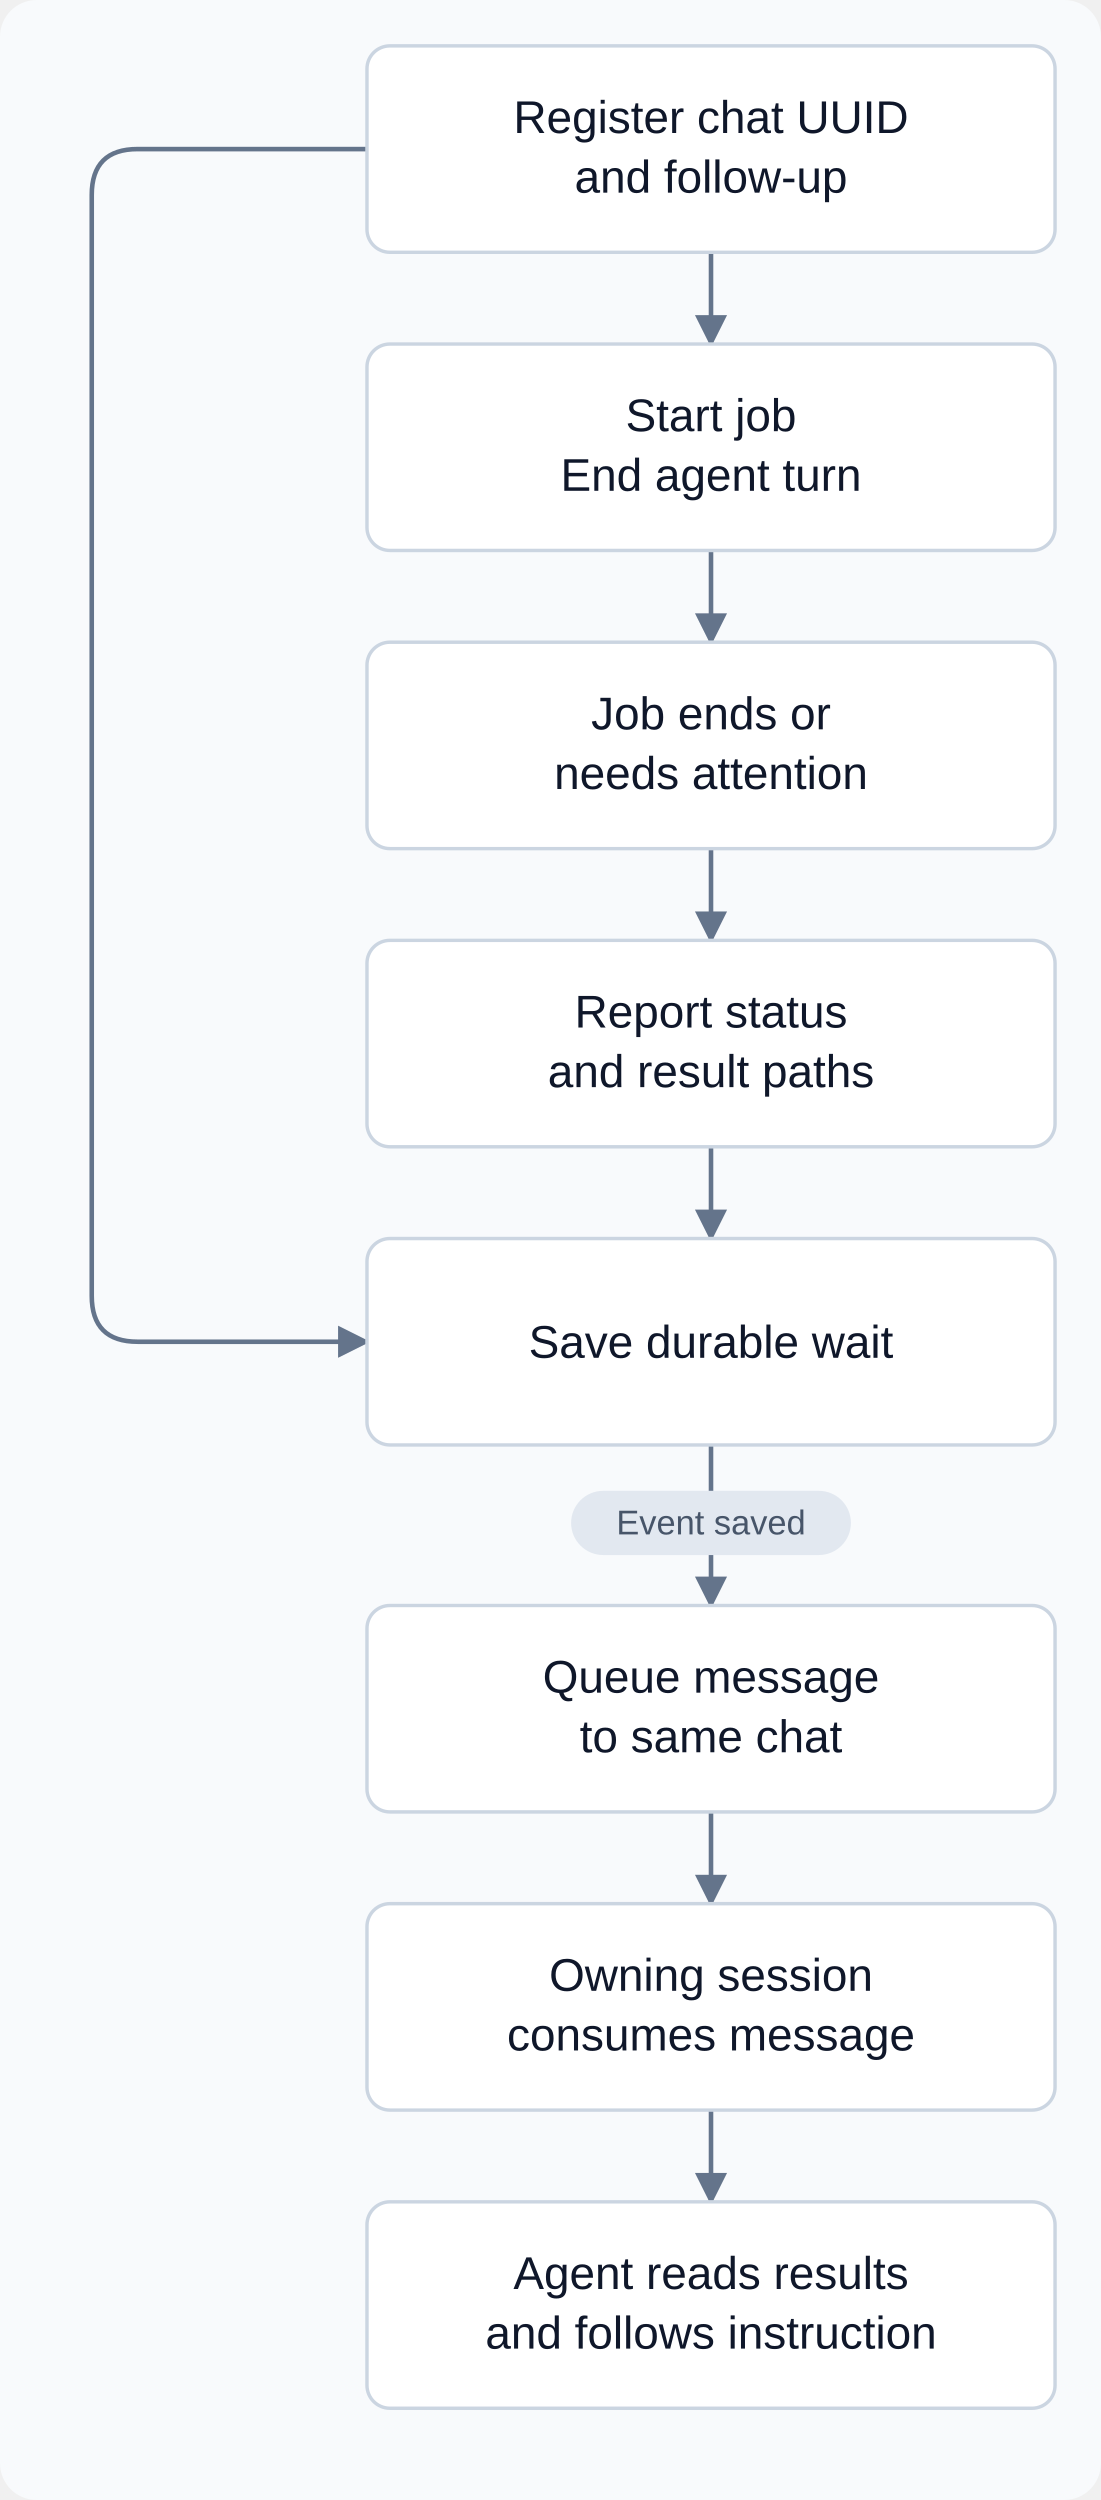
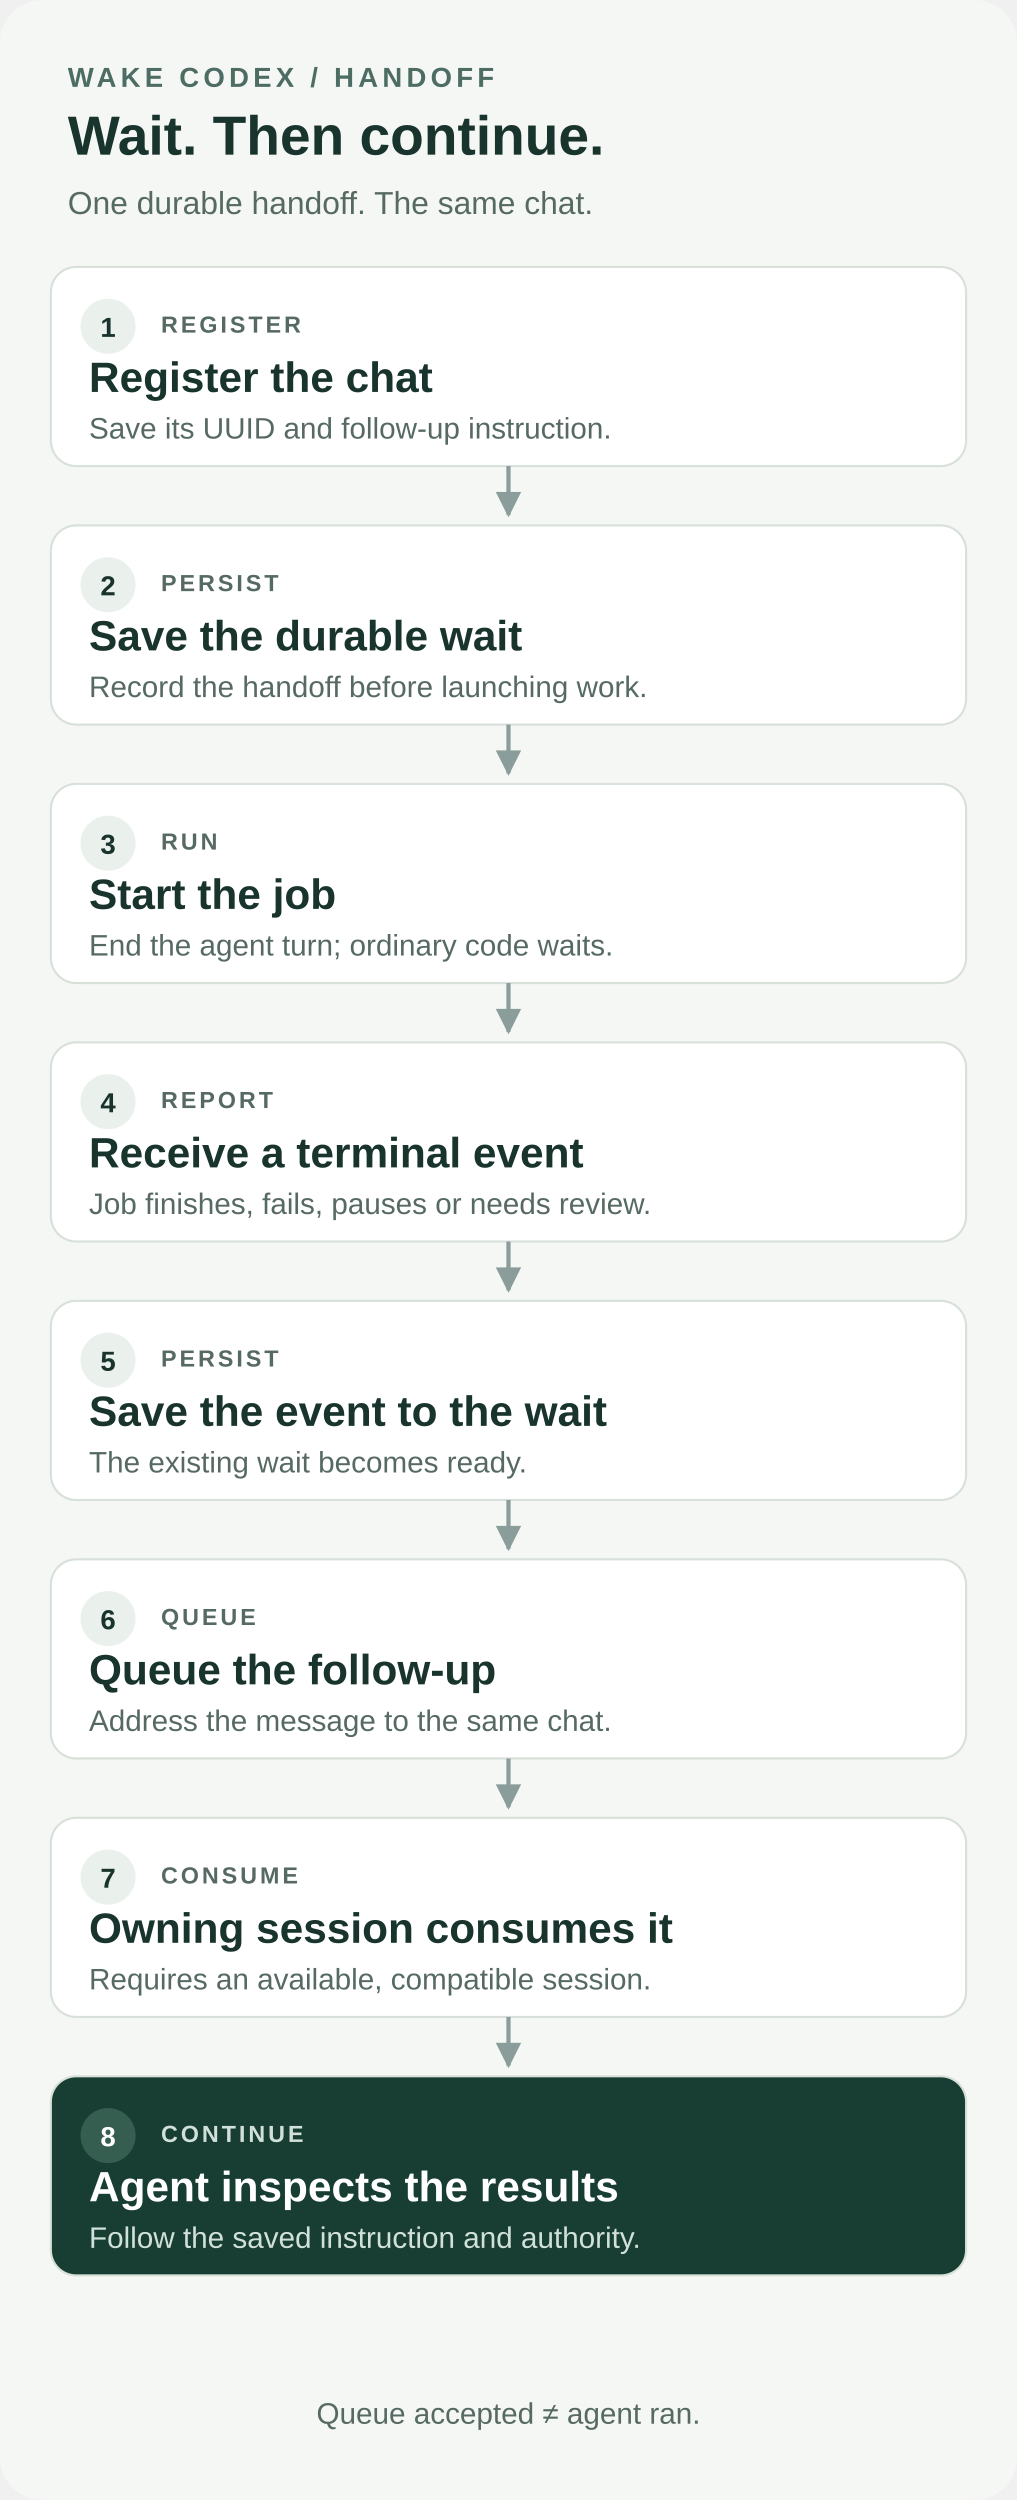
- <svg xmlns="http://www.w3.org/2000/svg" width="480" height="1090" viewBox="0 0 480 1090" role="img" aria-labelledby="title desc">
+ <svg xmlns="http://www.w3.org/2000/svg" width="480" height="1180" viewBox="0 0 480 1180" role="img" aria-labelledby="title desc">
  <defs>
-     <marker id="arrow" viewBox="0 0 10 10" refX="9" refY="5" markerWidth="7" markerHeight="7" orient="auto-start-reverse">
-       <path d="M 0 0 L 10 5 L 0 10 z" fill="#64748b" />
+     <marker id="arrow" viewBox="0 0 10 10" refX="9" refY="5" markerWidth="6" markerHeight="6" orient="auto">
+       <path d="M0 0L10 5L0 10Z" fill="#8b9d9a" />
    </marker>
  </defs>
-   <rect width="480" height="1090" rx="16" fill="#f8fafc" />
-   <g fill="none" stroke="#64748b" stroke-width="2" marker-end="url(#arrow)">
-     <path d="M310 110V150" />
-     <path d="M310 240V280" />
-     <path d="M310 370V410" />
-     <path d="M310 500V540" />
-     <path d="M160 65H60Q40 65 40 85V565Q40 585 60 585H160" />
-     <path d="M310 630V700" />
-     <path d="M310 790V830" />
-     <path d="M310 920V960" />
+   <rect width="480" height="1180" rx="20" fill="#f5f7f4" />
+   <text x="32" y="41" font-family="Arial, Helvetica, sans-serif" font-size="13" font-weight="700" letter-spacing="2" fill="#4d6c64">WAKE CODEX / HANDOFF</text>
+   <text x="32" y="73" font-family="Arial, Helvetica, sans-serif" font-size="26" font-weight="700" fill="#18342d">Wait. Then continue.</text>
+   <text x="32" y="101" font-family="Arial, Helvetica, sans-serif" font-size="15" fill="#566a63">One durable handoff. The same chat.</text>
+   <g id="step-1">
+     <rect x="24" y="126" width="432" height="94" rx="12" fill="#ffffff" stroke="#d7e0d9" />
+     <circle cx="51" cy="154" r="13" fill="#eaf0eb" />
+     <text x="51" y="159" text-anchor="middle" font-family="Arial, Helvetica, sans-serif" font-size="13" font-weight="700" fill="#18342d">1</text>
+     <text x="76" y="157" font-family="Arial, Helvetica, sans-serif" font-size="11" font-weight="700" letter-spacing="1.4" fill="#566a63">REGISTER</text>
+     <text x="42" y="185" font-family="Arial, Helvetica, sans-serif" font-size="20" font-weight="700" fill="#18342d">Register the chat</text>
+     <text x="42" y="207" font-family="Arial, Helvetica, sans-serif" font-size="14" fill="#566a63">Save its UUID and follow-up instruction.</text>
  </g>
-   <rect x="249" y="650" width="122" height="28" rx="14" fill="#e2e8f0" />
-   <text x="310" y="669" text-anchor="middle" font-family="Arial, Helvetica, sans-serif" font-size="15" fill="#475569">Event saved</text>
-   <g id="register">
-     <rect x="160" y="20" width="300" height="90" rx="10" fill="white" stroke="#cbd5e1" stroke-width="1.5" />
-     <text x="310" y="58" text-anchor="middle" font-family="Arial, Helvetica, sans-serif" font-size="20" fill="#0f172a">Register chat UUID</text>
-     <text x="310" y="84" text-anchor="middle" font-family="Arial, Helvetica, sans-serif" font-size="20" fill="#0f172a">and follow-up</text>
+   <path d="M240 220V243" fill="none" stroke="#8b9d9a" stroke-width="2" marker-end="url(#arrow)" />
+   <g id="step-2">
+     <rect x="24" y="248" width="432" height="94" rx="12" fill="#ffffff" stroke="#d7e0d9" />
+     <circle cx="51" cy="276" r="13" fill="#eaf0eb" />
+     <text x="51" y="281" text-anchor="middle" font-family="Arial, Helvetica, sans-serif" font-size="13" font-weight="700" fill="#18342d">2</text>
+     <text x="76" y="279" font-family="Arial, Helvetica, sans-serif" font-size="11" font-weight="700" letter-spacing="1.4" fill="#566a63">PERSIST</text>
+     <text x="42" y="307" font-family="Arial, Helvetica, sans-serif" font-size="20" font-weight="700" fill="#18342d">Save the durable wait</text>
+     <text x="42" y="329" font-family="Arial, Helvetica, sans-serif" font-size="14" fill="#566a63">Record the handoff before launching work.</text>
  </g>
-   <g id="job">
-     <rect x="160" y="150" width="300" height="90" rx="10" fill="white" stroke="#cbd5e1" stroke-width="1.5" />
-     <text x="310" y="188" text-anchor="middle" font-family="Arial, Helvetica, sans-serif" font-size="20" fill="#0f172a">Start job</text>
-     <text x="310" y="214" text-anchor="middle" font-family="Arial, Helvetica, sans-serif" font-size="20" fill="#0f172a">End agent turn</text>
+   <path d="M240 342V365" fill="none" stroke="#8b9d9a" stroke-width="2" marker-end="url(#arrow)" />
+   <g id="step-3">
+     <rect x="24" y="370" width="432" height="94" rx="12" fill="#ffffff" stroke="#d7e0d9" />
+     <circle cx="51" cy="398" r="13" fill="#eaf0eb" />
+     <text x="51" y="403" text-anchor="middle" font-family="Arial, Helvetica, sans-serif" font-size="13" font-weight="700" fill="#18342d">3</text>
+     <text x="76" y="401" font-family="Arial, Helvetica, sans-serif" font-size="11" font-weight="700" letter-spacing="1.4" fill="#566a63">RUN</text>
+     <text x="42" y="429" font-family="Arial, Helvetica, sans-serif" font-size="20" font-weight="700" fill="#18342d">Start the job</text>
+     <text x="42" y="451" font-family="Arial, Helvetica, sans-serif" font-size="14" fill="#566a63">End the agent turn; ordinary code waits.</text>
  </g>
-   <g id="event">
-     <rect x="160" y="280" width="300" height="90" rx="10" fill="white" stroke="#cbd5e1" stroke-width="1.5" />
-     <text x="310" y="318" text-anchor="middle" font-family="Arial, Helvetica, sans-serif" font-size="20" fill="#0f172a">Job ends or</text>
-     <text x="310" y="344" text-anchor="middle" font-family="Arial, Helvetica, sans-serif" font-size="20" fill="#0f172a">needs attention</text>
+   <path d="M240 464V487" fill="none" stroke="#8b9d9a" stroke-width="2" marker-end="url(#arrow)" />
+   <g id="step-4">
+     <rect x="24" y="492" width="432" height="94" rx="12" fill="#ffffff" stroke="#d7e0d9" />
+     <circle cx="51" cy="520" r="13" fill="#eaf0eb" />
+     <text x="51" y="525" text-anchor="middle" font-family="Arial, Helvetica, sans-serif" font-size="13" font-weight="700" fill="#18342d">4</text>
+     <text x="76" y="523" font-family="Arial, Helvetica, sans-serif" font-size="11" font-weight="700" letter-spacing="1.4" fill="#566a63">REPORT</text>
+     <text x="42" y="551" font-family="Arial, Helvetica, sans-serif" font-size="20" font-weight="700" fill="#18342d">Receive a terminal event</text>
+     <text x="42" y="573" font-family="Arial, Helvetica, sans-serif" font-size="14" fill="#566a63">Job finishes, fails, pauses or needs review.</text>
  </g>
-   <g id="report">
-     <rect x="160" y="410" width="300" height="90" rx="10" fill="white" stroke="#cbd5e1" stroke-width="1.5" />
-     <text x="310" y="448" text-anchor="middle" font-family="Arial, Helvetica, sans-serif" font-size="20" fill="#0f172a">Report status</text>
-     <text x="310" y="474" text-anchor="middle" font-family="Arial, Helvetica, sans-serif" font-size="20" fill="#0f172a">and result paths</text>
+   <path d="M240 586V609" fill="none" stroke="#8b9d9a" stroke-width="2" marker-end="url(#arrow)" />
+   <g id="step-5">
+     <rect x="24" y="614" width="432" height="94" rx="12" fill="#ffffff" stroke="#d7e0d9" />
+     <circle cx="51" cy="642" r="13" fill="#eaf0eb" />
+     <text x="51" y="647" text-anchor="middle" font-family="Arial, Helvetica, sans-serif" font-size="13" font-weight="700" fill="#18342d">5</text>
+     <text x="76" y="645" font-family="Arial, Helvetica, sans-serif" font-size="11" font-weight="700" letter-spacing="1.4" fill="#566a63">PERSIST</text>
+     <text x="42" y="673" font-family="Arial, Helvetica, sans-serif" font-size="20" font-weight="700" fill="#18342d">Save the event to the wait</text>
+     <text x="42" y="695" font-family="Arial, Helvetica, sans-serif" font-size="14" fill="#566a63">The existing wait becomes ready.</text>
  </g>
-   <g id="wait">
-     <rect x="160" y="540" width="300" height="90" rx="10" fill="white" stroke="#cbd5e1" stroke-width="1.5" />
-     <text x="310" y="592" text-anchor="middle" font-family="Arial, Helvetica, sans-serif" font-size="20" fill="#0f172a">Save durable wait</text>
+   <path d="M240 708V731" fill="none" stroke="#8b9d9a" stroke-width="2" marker-end="url(#arrow)" />
+   <g id="step-6">
+     <rect x="24" y="736" width="432" height="94" rx="12" fill="#ffffff" stroke="#d7e0d9" />
+     <circle cx="51" cy="764" r="13" fill="#eaf0eb" />
+     <text x="51" y="769" text-anchor="middle" font-family="Arial, Helvetica, sans-serif" font-size="13" font-weight="700" fill="#18342d">6</text>
+     <text x="76" y="767" font-family="Arial, Helvetica, sans-serif" font-size="11" font-weight="700" letter-spacing="1.4" fill="#566a63">QUEUE</text>
+     <text x="42" y="795" font-family="Arial, Helvetica, sans-serif" font-size="20" font-weight="700" fill="#18342d">Queue the follow-up</text>
+     <text x="42" y="817" font-family="Arial, Helvetica, sans-serif" font-size="14" fill="#566a63">Address the message to the same chat.</text>
  </g>
-   <g id="queue">
-     <rect x="160" y="700" width="300" height="90" rx="10" fill="white" stroke="#cbd5e1" stroke-width="1.5" />
-     <text x="310" y="738" text-anchor="middle" font-family="Arial, Helvetica, sans-serif" font-size="20" fill="#0f172a">Queue message</text>
-     <text x="310" y="764" text-anchor="middle" font-family="Arial, Helvetica, sans-serif" font-size="20" fill="#0f172a">to same chat</text>
+   <path d="M240 830V853" fill="none" stroke="#8b9d9a" stroke-width="2" marker-end="url(#arrow)" />
+   <g id="step-7">
+     <rect x="24" y="858" width="432" height="94" rx="12" fill="#ffffff" stroke="#d7e0d9" />
+     <circle cx="51" cy="886" r="13" fill="#eaf0eb" />
+     <text x="51" y="891" text-anchor="middle" font-family="Arial, Helvetica, sans-serif" font-size="13" font-weight="700" fill="#18342d">7</text>
+     <text x="76" y="889" font-family="Arial, Helvetica, sans-serif" font-size="11" font-weight="700" letter-spacing="1.4" fill="#566a63">CONSUME</text>
+     <text x="42" y="917" font-family="Arial, Helvetica, sans-serif" font-size="20" font-weight="700" fill="#18342d">Owning session consumes it</text>
+     <text x="42" y="939" font-family="Arial, Helvetica, sans-serif" font-size="14" fill="#566a63">Requires an available, compatible session.</text>
  </g>
-   <g id="session">
-     <rect x="160" y="830" width="300" height="90" rx="10" fill="white" stroke="#cbd5e1" stroke-width="1.5" />
-     <text x="310" y="868" text-anchor="middle" font-family="Arial, Helvetica, sans-serif" font-size="20" fill="#0f172a">Owning session</text>
-     <text x="310" y="894" text-anchor="middle" font-family="Arial, Helvetica, sans-serif" font-size="20" fill="#0f172a">consumes message</text>
+   <path d="M240 952V975" fill="none" stroke="#8b9d9a" stroke-width="2" marker-end="url(#arrow)" />
+   <g id="step-8">
+     <rect x="24" y="980" width="432" height="94" rx="12" fill="#183e34" stroke="#d7e0d9" />
+     <circle cx="51" cy="1008" r="13" fill="#355d50" />
+     <text x="51" y="1013" text-anchor="middle" font-family="Arial, Helvetica, sans-serif" font-size="13" font-weight="700" fill="#ffffff">8</text>
+     <text x="76" y="1011" font-family="Arial, Helvetica, sans-serif" font-size="11" font-weight="700" letter-spacing="1.4" fill="#d1e1d9">CONTINUE</text>
+     <text x="42" y="1039" font-family="Arial, Helvetica, sans-serif" font-size="20" font-weight="700" fill="#ffffff">Agent inspects the results</text>
+     <text x="42" y="1061" font-family="Arial, Helvetica, sans-serif" font-size="14" fill="#d1e1d9">Follow the saved instruction and authority.</text>
  </g>
-   <g id="agent">
-     <rect x="160" y="960" width="300" height="90" rx="10" fill="white" stroke="#cbd5e1" stroke-width="1.5" />
-     <text x="310" y="998" text-anchor="middle" font-family="Arial, Helvetica, sans-serif" font-size="20" fill="#0f172a">Agent reads results</text>
-     <text x="310" y="1024" text-anchor="middle" font-family="Arial, Helvetica, sans-serif" font-size="20" fill="#0f172a">and follows instruction</text>
-   </g>
+   <text x="240" y="1144" text-anchor="middle" font-family="Arial, Helvetica, sans-serif" font-size="14" fill="#566a63">Queue accepted ≠ agent ran.</text>
</svg>
